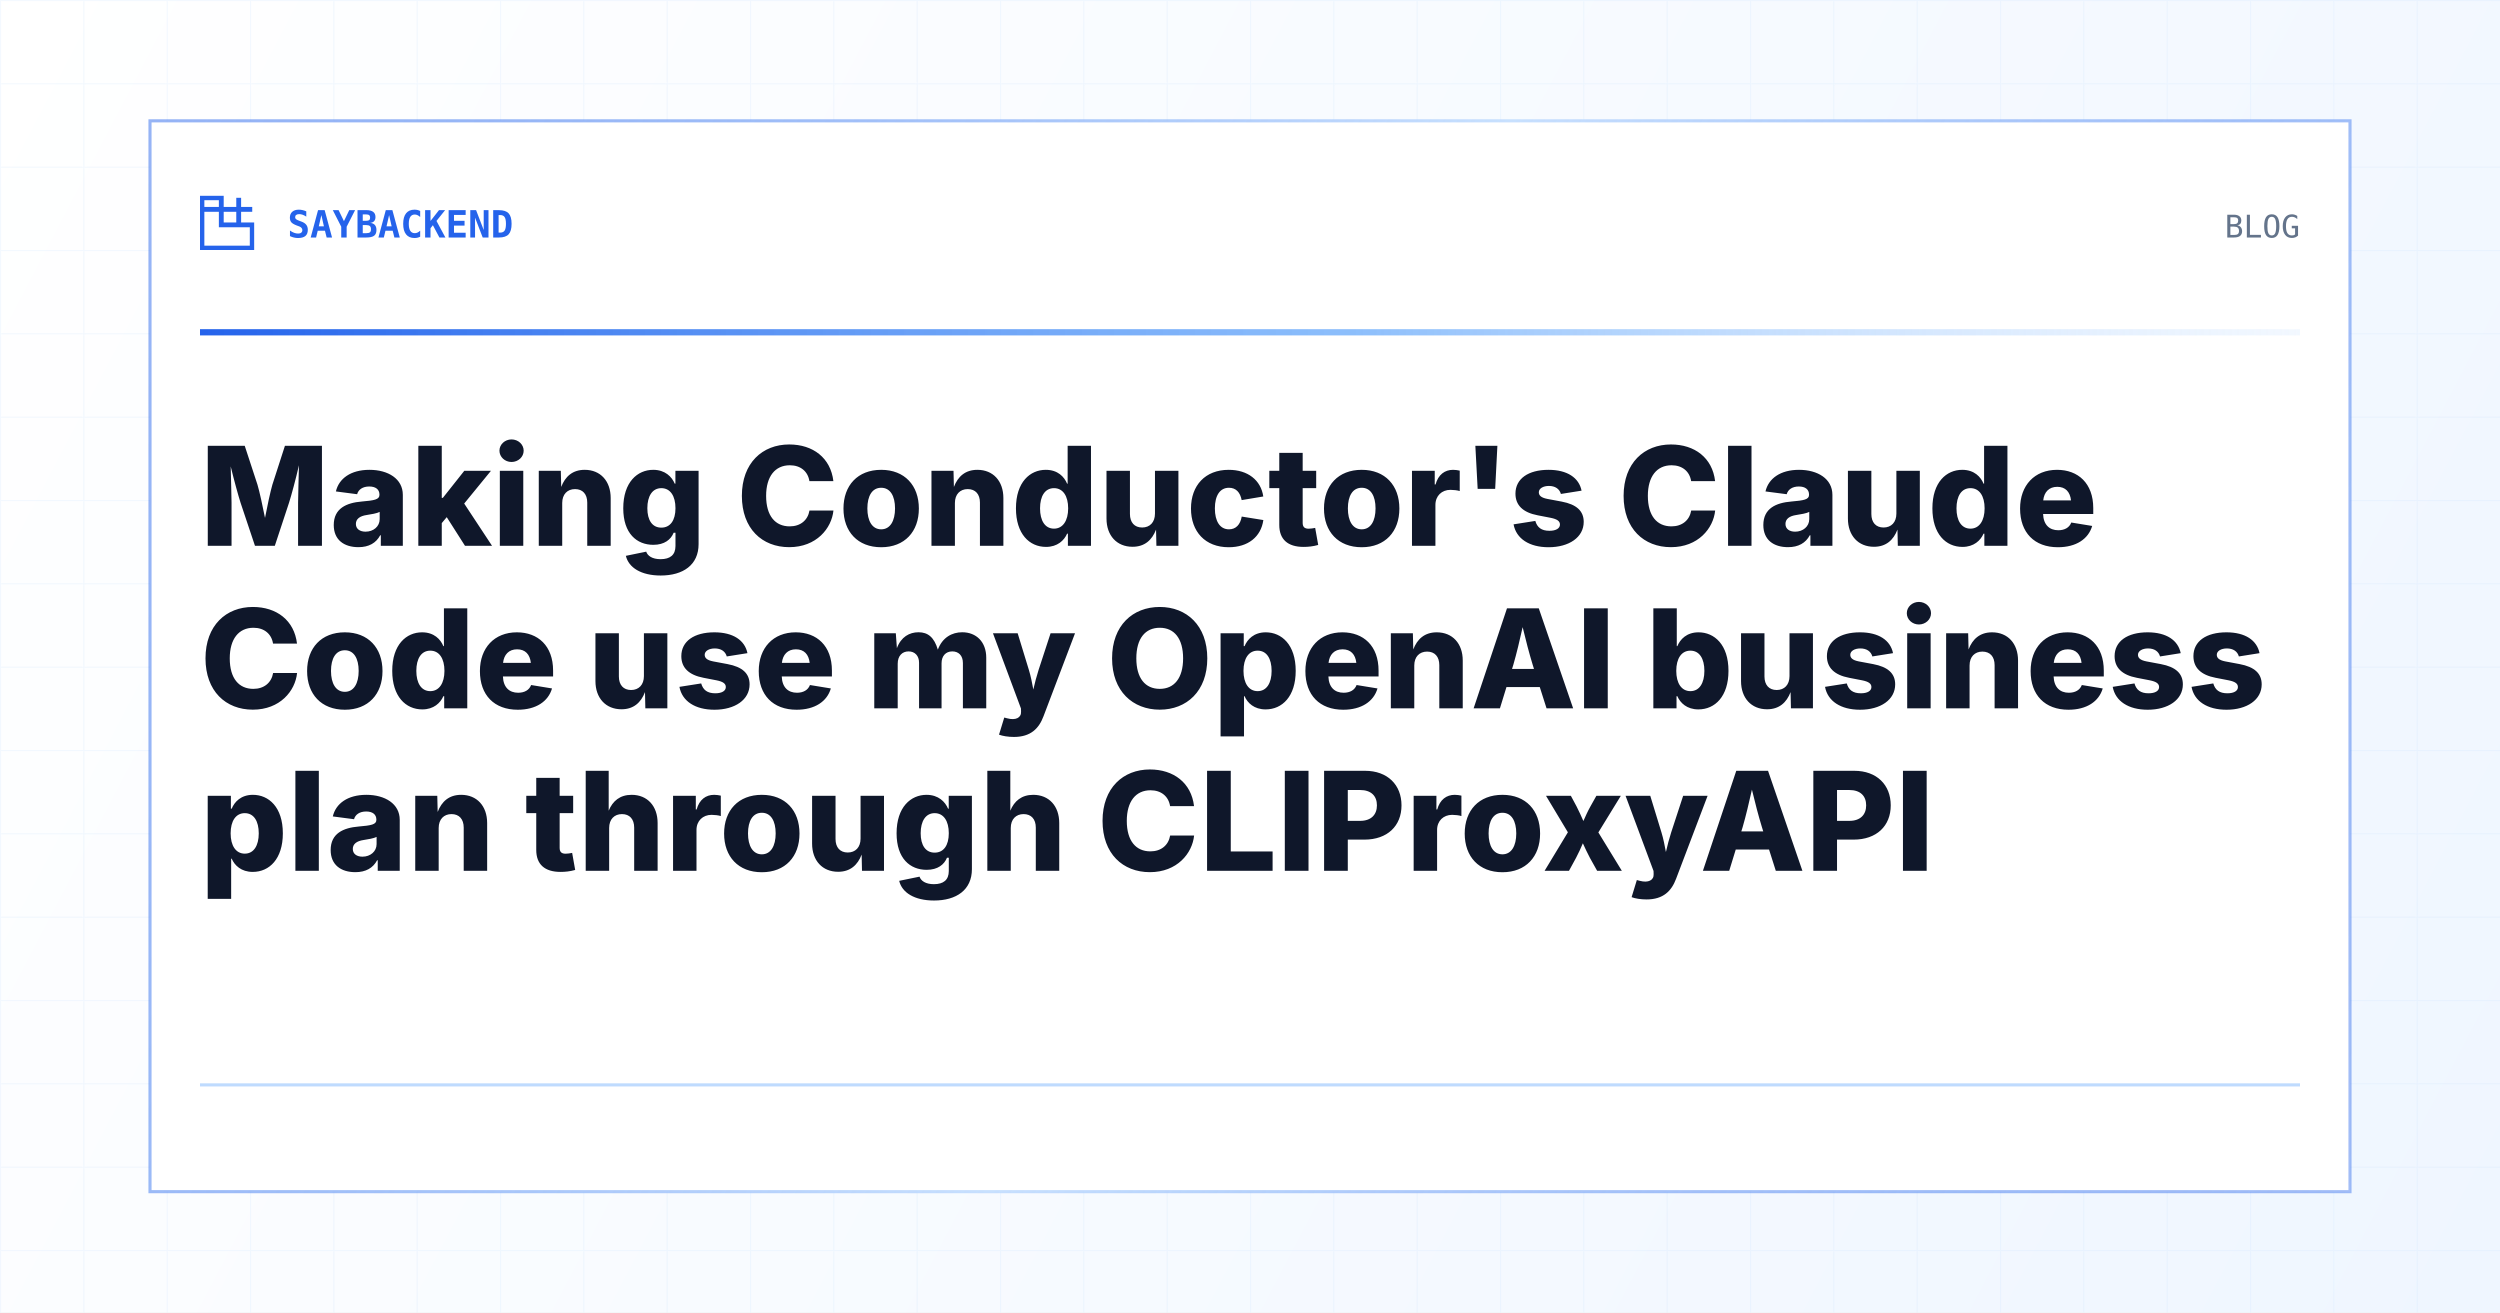
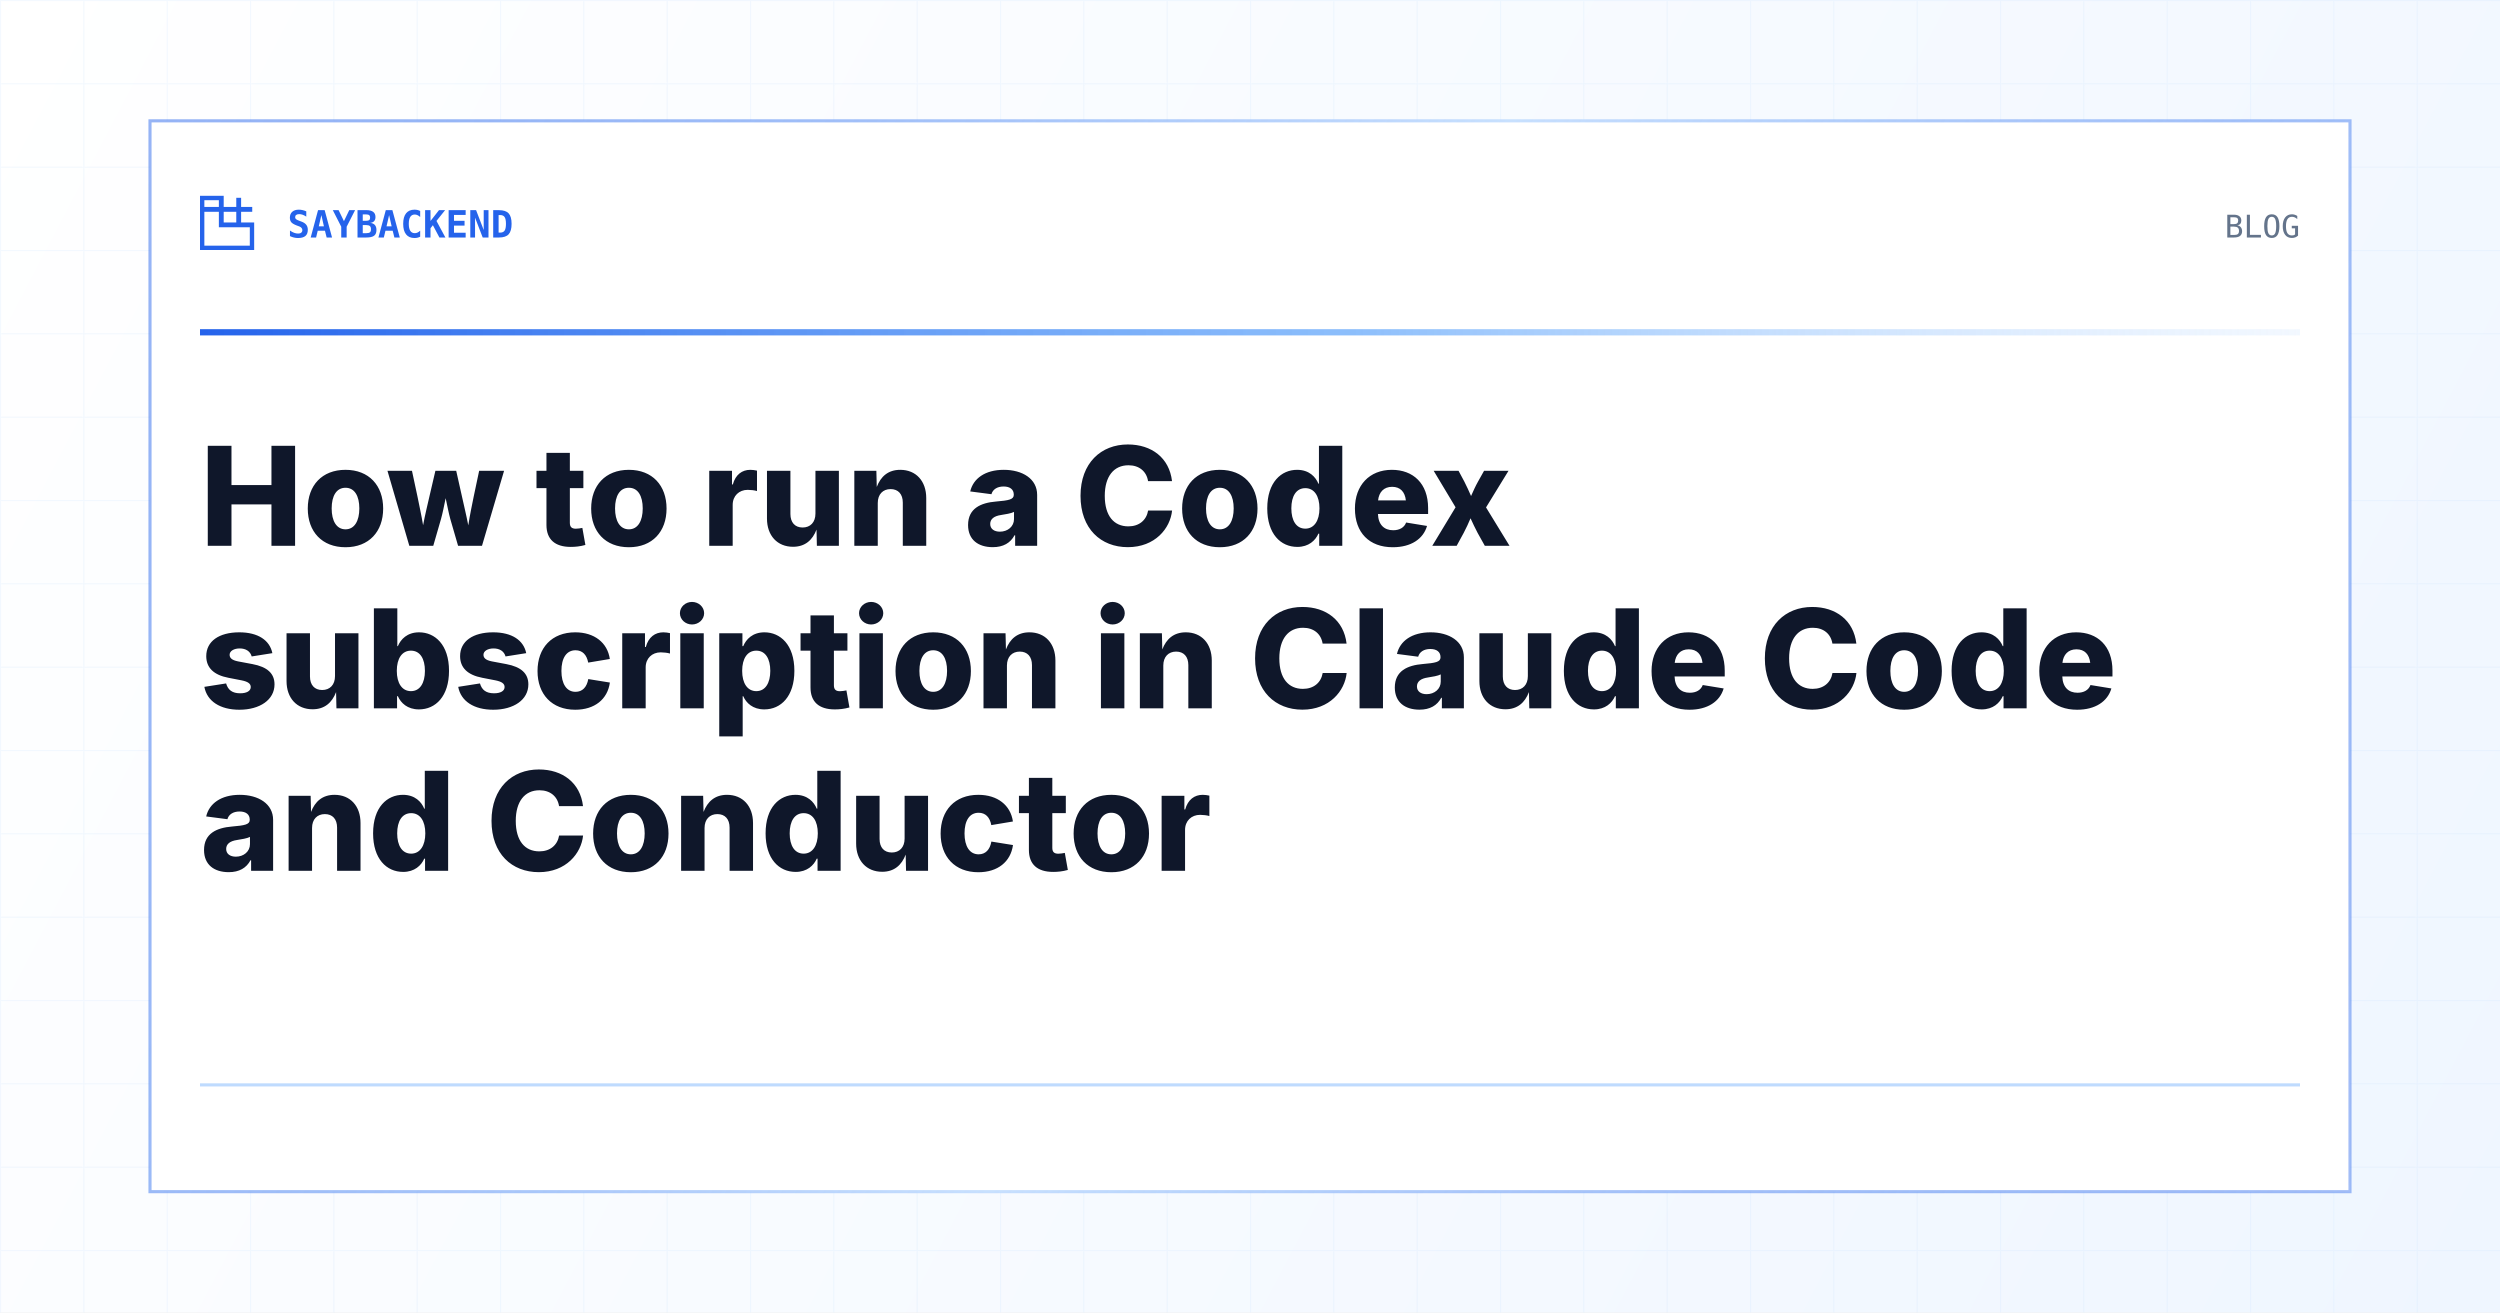
<svg xmlns="http://www.w3.org/2000/svg" width="1200" height="630" viewBox="0 0 1200 630" fill="none" role="img" aria-labelledby="title desc">
  <defs>
    <linearGradient id="bg" x1="0" x2="1200" y1="0" y2="630" gradientUnits="userSpaceOnUse">
      <stop stop-color="#ffffff" />
      <stop offset="1" stop-color="#eff6ff" />
    </linearGradient>
    <linearGradient id="frameStroke" x1="72" x2="1128" y1="58" y2="572" gradientUnits="userSpaceOnUse">
      <stop stop-color="#2563eb" stop-opacity=".48" />
      <stop offset=".5" stop-color="#bfdbfe" stop-opacity=".86" />
      <stop offset="1" stop-color="#2563eb" stop-opacity=".42" />
    </linearGradient>
    <linearGradient id="rule" x1="96" x2="1104" y1="0" y2="0" gradientUnits="userSpaceOnUse">
      <stop stop-color="#2563eb" />
      <stop offset=".55" stop-color="#60a5fa" stop-opacity=".72" />
      <stop offset="1" stop-color="#bfdbfe" stop-opacity=".2" />
    </linearGradient>
    <pattern id="grid" width="40" height="40" patternUnits="userSpaceOnUse">
      <path d="M40 0H0V40" stroke="#bfdbfe" stroke-opacity=".36" stroke-width="1" />
    </pattern>
  </defs>
  <rect width="1200" height="630" fill="url(#bg)" />
  <rect width="1200" height="630" fill="url(#grid)" opacity=".48" />
  <rect x="72" y="58" width="1056" height="514" fill="#ffffff" stroke="url(#frameStroke)" stroke-width="1.5" />
  <g transform="translate(96 94)">
    <svg aria-hidden="true" width="26" height="26" viewBox="0 0 14 14" fill="none">
      <path d="M13.5 7.5V13.5H0.5V0.5H5.5V7.5H13.5Z M0.5 3.5H13.5 M10 7.5V0.5" stroke="#2563eb" stroke-width="1.25" stroke-linecap="butt" stroke-linejoin="miter" stroke-miterlimit="10" />
    </svg>
    <text x="42" y="20" fill="#2563eb" font-family="'Geist Mono', ui-monospace, SFMono-Regular, Menlo, monospace" font-size="18" font-weight="700" letter-spacing="0">
      SAYBACKEND
    </text>
    <text x="1008" y="20" fill="#64748b" font-family="'Geist Mono', ui-monospace, SFMono-Regular, Menlo, monospace" font-size="15" font-weight="500" letter-spacing="0" text-anchor="end">
      BLOG
    </text>
  </g>
  <rect x="96" y="158" width="1008" height="3" fill="url(#rule)" />
  <text x="96" y="262" fill="#0f172a" font-family="'Lexend', Inter, ui-sans-serif, system-ui, -apple-system, BlinkMacSystemFont, 'Segoe UI', sans-serif" font-size="66" font-weight="800" letter-spacing="0">
-     <tspan x="96" dy="0">Making Conductor's Claude</tspan>
-     <tspan x="96" dy="78">Code use my OpenAI business</tspan>
-     <tspan x="96" dy="78">plan through CLIProxyAPI</tspan>
+     <tspan x="96" dy="0">How to run a Codex</tspan>
+     <tspan x="96" dy="78">subscription in Claude Code</tspan>
+     <tspan x="96" dy="78">and Conductor</tspan>
  </text>
  <rect x="96" y="520" width="1008" height="1.5" fill="#bfdbfe" />
</svg>
